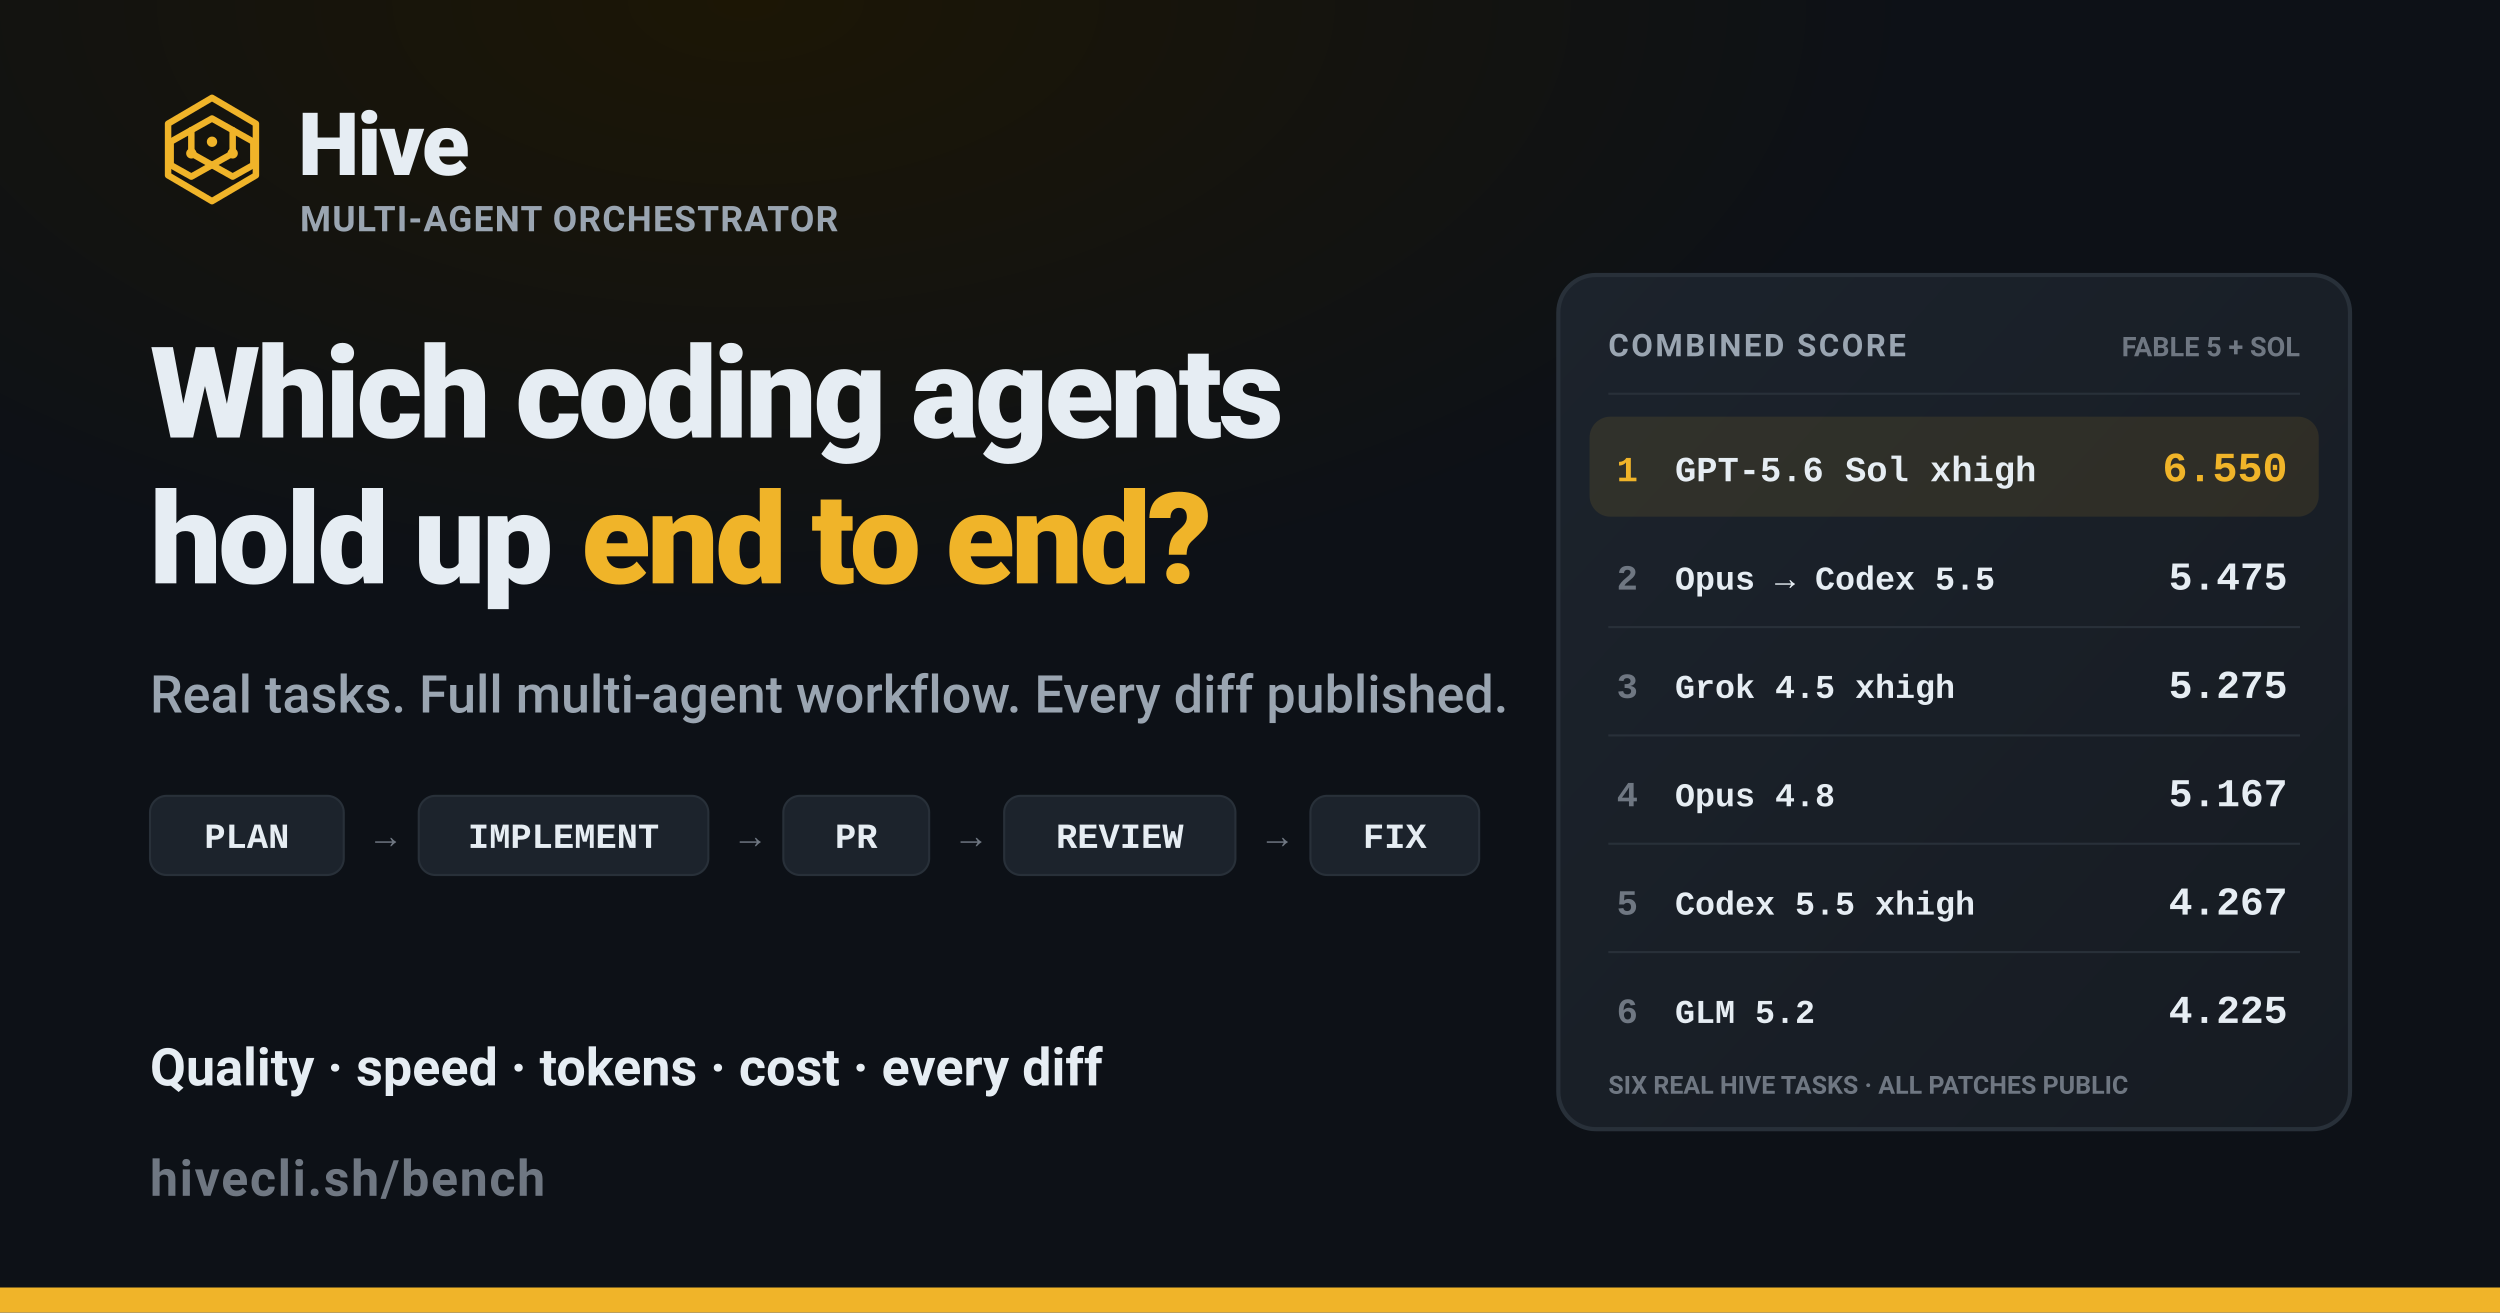
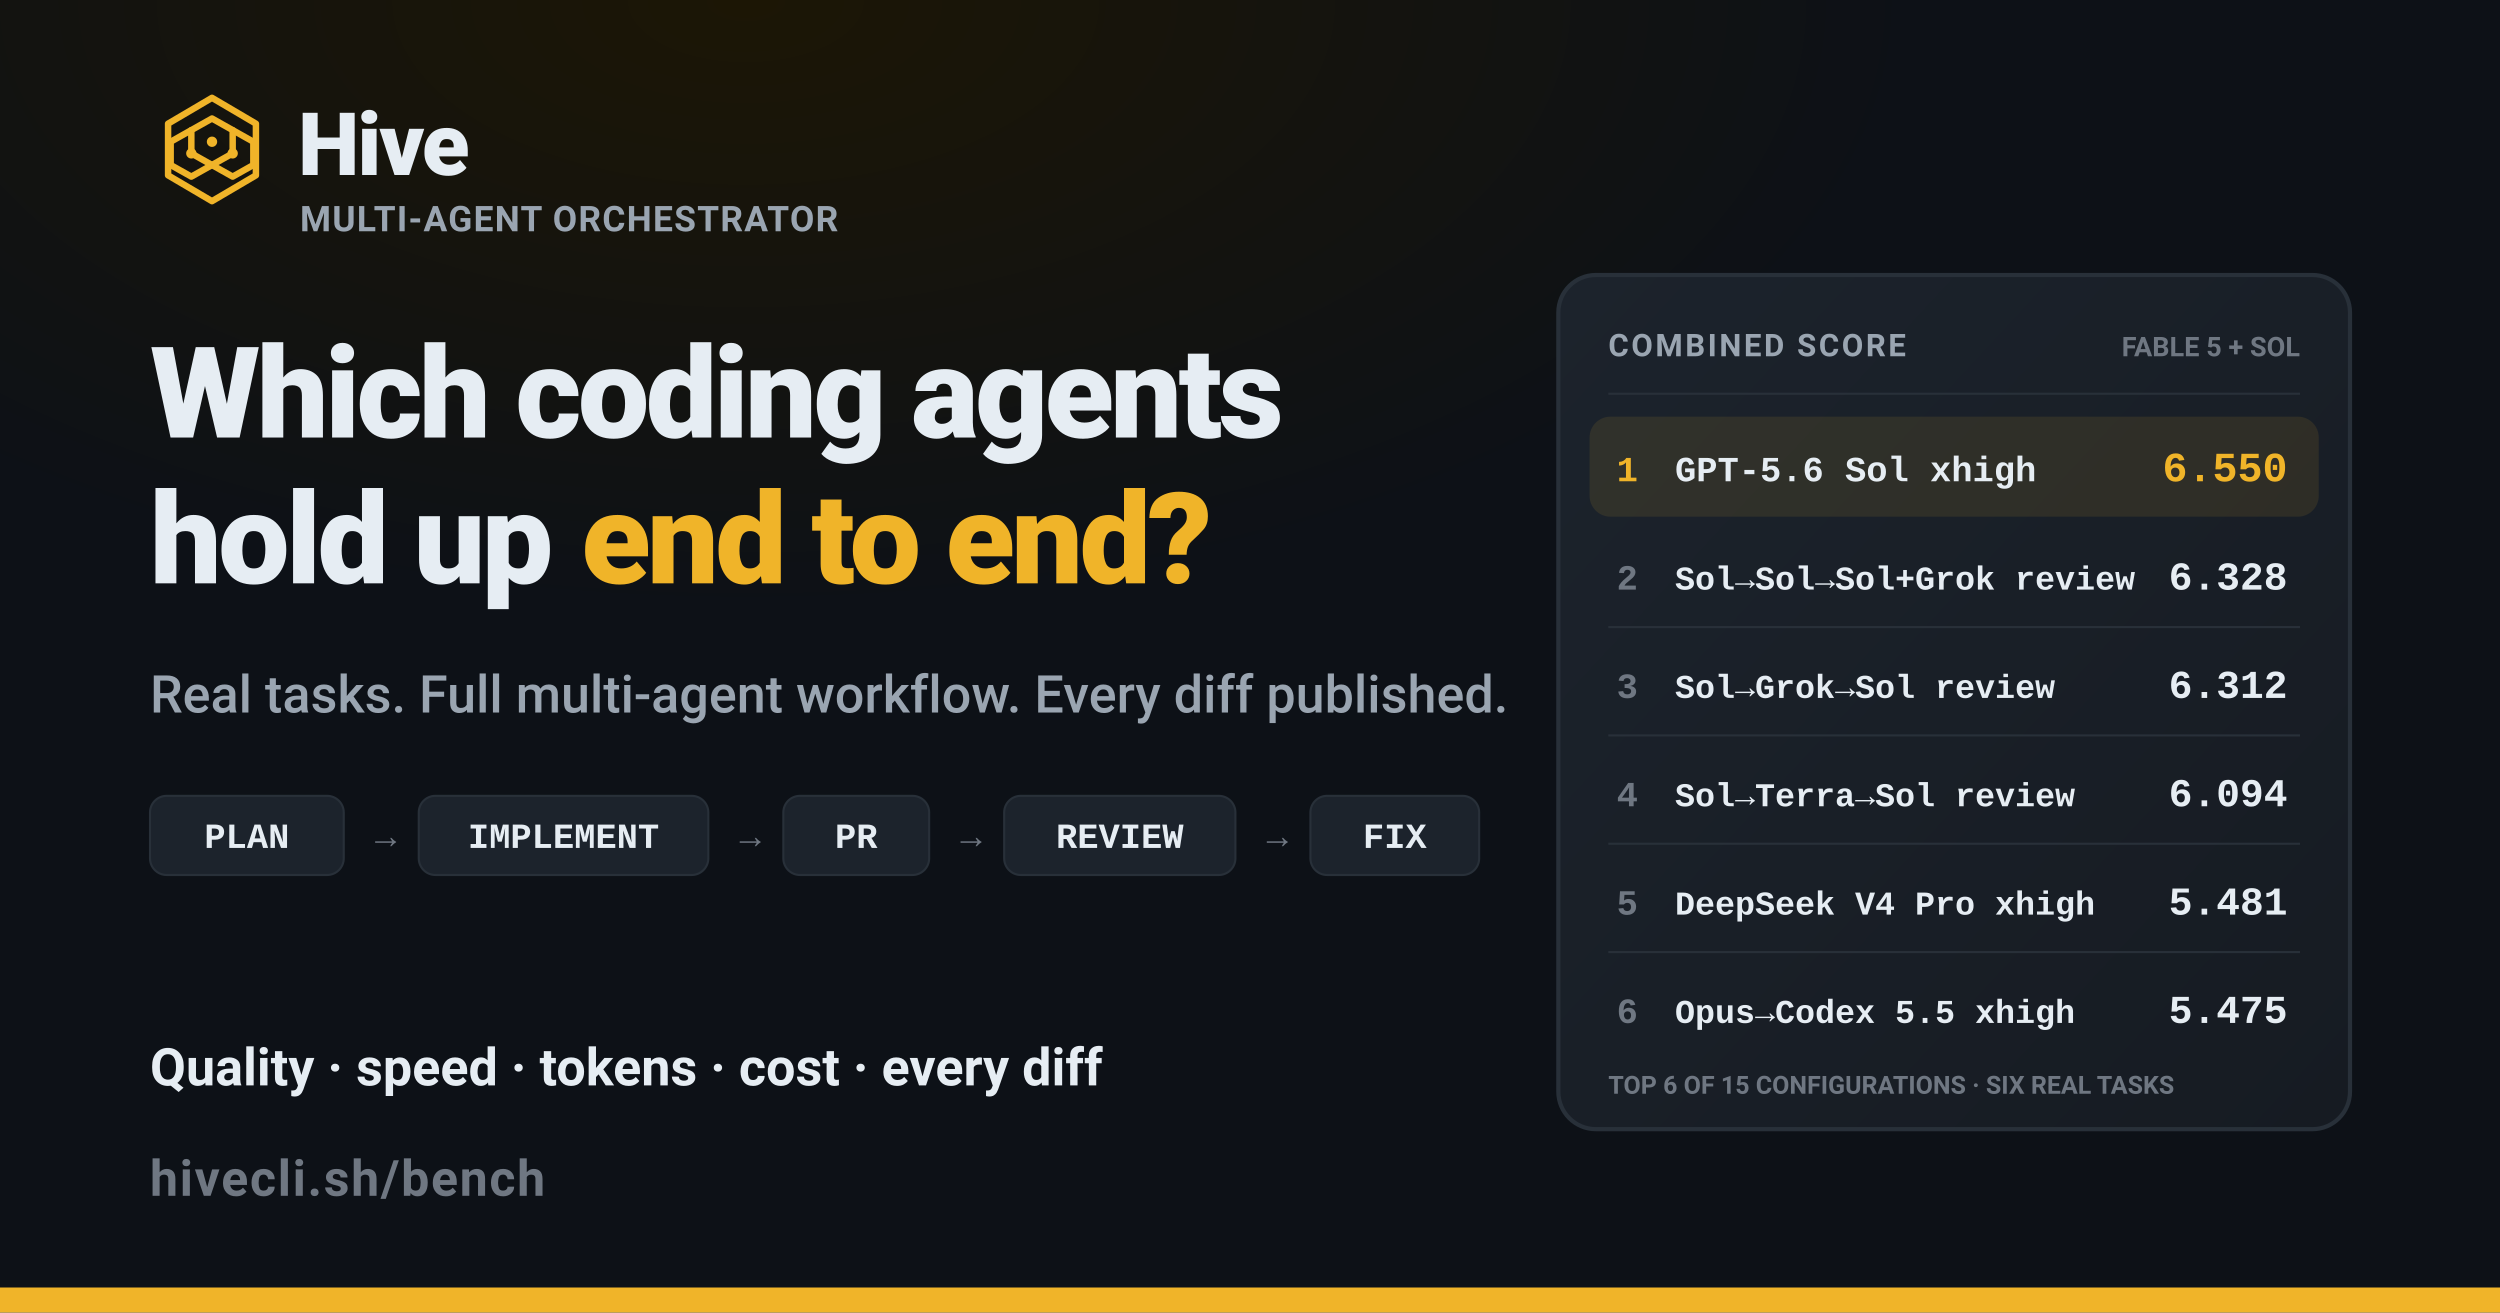
<svg xmlns="http://www.w3.org/2000/svg" width="1200" height="630" viewBox="0 0 1200 630" font-family="-apple-system, BlinkMacSystemFont, 'Segoe UI', Roboto, Helvetica, Arial, sans-serif">
  <defs>
    <radialGradient id="glow" cx="30%" cy="0%" r="85%">
      <stop offset="0%" stop-color="#1c1605" />
      <stop offset="55%" stop-color="#0d1117" />
      <stop offset="100%" stop-color="#0d1117" />
    </radialGradient>
    <linearGradient id="card" x1="0" y1="0" x2="1" y2="1">
      <stop offset="0%" stop-color="#1c232c" />
      <stop offset="100%" stop-color="#161b22" />
    </linearGradient>
  </defs>
  <rect width="1200" height="630" fill="url(#glow)" />
  <rect y="618" width="1200" height="12" fill="#f0b429" />
  <g transform="translate(72,42) scale(.62)" color="#f0b429">
    <g fill="none" stroke="currentColor" stroke-width="5" stroke-linejoin="round" stroke-linecap="round">
      <path d="M48 8 82 28v40L48 88 14 68V28z" />
      <path d="M48 24 64 33v18l-16 9-16-9V33z" />
      <path d="M32 33 16 42v18l16 9 16-9" />
      <path d="M64 33 80 42v18l-16 9-16-9" />
    </g>
    <circle cx="48" cy="42" r="4" fill="currentColor" />
    <circle cx="32" cy="51" r="4" fill="currentColor" />
    <circle cx="64" cy="51" r="4" fill="currentColor" />
  </g>
  <text x="143" y="84" fill="#e6edf3" font-size="42" font-weight="800" letter-spacing="-1">Hive</text>
  <text x="144" y="111" fill="#9aa5b1" font-size="17" font-weight="600" letter-spacing=".6">MULTI-AGENT ORCHESTRATOR</text>
  <text x="72" y="210" fill="#e6edf3" font-size="61" font-weight="800" letter-spacing="-1.7">Which coding agents</text>
  <text x="72" y="280" fill="#e6edf3" font-size="61" font-weight="800" letter-spacing="-1.7">hold up <tspan fill="#f0b429">end to end?</tspan>
  </text>
  <text x="72" y="342" fill="#9aa5b1" font-size="25" font-weight="500">Real tasks. Full multi-agent workflow. Every diff published.</text>
  <g font-family="ui-monospace, SFMono-Regular, 'SF Mono', Menlo, Consolas, 'Liberation Mono', monospace" font-size="17" font-weight="700">
    <rect x="72" y="382" width="93" height="38" rx="8" fill="#1c232c" stroke="#283039" />
    <text x="118.5" y="407" fill="#e6edf3" text-anchor="middle">PLAN</text>
    <text x="180" y="407" fill="#6f7782">→</text>
    <rect x="201" y="382" width="139" height="38" rx="8" fill="#1c232c" stroke="#283039" />
    <text x="270.5" y="407" fill="#e6edf3" text-anchor="middle">IMPLEMENT</text>
    <text x="355" y="407" fill="#6f7782">→</text>
    <rect x="376" y="382" width="70" height="38" rx="8" fill="#1c232c" stroke="#283039" />
    <text x="411" y="407" fill="#e6edf3" text-anchor="middle">PR</text>
    <text x="461" y="407" fill="#6f7782">→</text>
    <rect x="482" y="382" width="111" height="38" rx="8" fill="#1c232c" stroke="#283039" />
    <text x="537.5" y="407" fill="#e6edf3" text-anchor="middle">REVIEW</text>
    <text x="608" y="407" fill="#6f7782">→</text>
    <rect x="629" y="382" width="81" height="38" rx="8" fill="#1c232c" stroke="#283039" />
    <text x="669.5" y="407" fill="#e6edf3" text-anchor="middle">FIX</text>
  </g>
  <text x="72" y="521" fill="#e6edf3" font-size="25" font-weight="700">Quality · speed · tokens · cost · every diff</text>
  <text x="72" y="574" fill="#6f7782" font-size="24" font-weight="600" letter-spacing=".8">hivecli.sh/bench</text>
  <g transform="translate(748,132)">
    <rect width="380" height="410" rx="18" fill="url(#card)" stroke="#283039" stroke-width="2" />
    <text x="24" y="39" fill="#9aa5b1" font-size="15" font-weight="700" letter-spacing="1.2">COMBINED SCORE</text>
    <text x="356" y="39" fill="#6f7782" font-size="13" font-weight="600" text-anchor="end">FABLE 5 + SOL</text>
    <line x1="24" y1="57" x2="356" y2="57" stroke="#283039" />
    <g font-family="ui-monospace, SFMono-Regular, 'SF Mono', Menlo, Consolas, 'Liberation Mono', monospace">
      <rect x="15" y="68" width="350" height="48" rx="10" fill="#f0b429" fill-opacity=".10" />
      <text x="28" y="99" fill="#f0b429" font-size="17" font-weight="700">1</text>
      <text x="56" y="99" fill="#e6edf3" font-size="17" font-weight="700">GPT-5.6 Sol xhigh</text>
      <text x="350" y="99" fill="#f0b429" font-size="20" font-weight="800" text-anchor="end">6.550</text>
      <text x="28" y="151" fill="#6f7782" font-size="17" font-weight="700">2</text>
-       <text x="56" y="151" fill="#e6edf3" font-size="16" font-weight="600">Opus → Codex 5.5</text>
-       <text x="350" y="151" fill="#e6edf3" font-size="19" font-weight="700" text-anchor="end">5.475</text>
+       <text x="56" y="151" fill="#e6edf3" font-size="16" font-weight="600">Sol→Sol→Sol+Grok review</text>
+       <text x="350" y="151" fill="#e6edf3" font-size="19" font-weight="700" text-anchor="end">6.328</text>
      <line x1="24" y1="169" x2="356" y2="169" stroke="#283039" />
      <text x="28" y="203" fill="#6f7782" font-size="17" font-weight="700">3</text>
-       <text x="56" y="203" fill="#e6edf3" font-size="16" font-weight="600">Grok 4.5 xhigh</text>
-       <text x="350" y="203" fill="#e6edf3" font-size="19" font-weight="700" text-anchor="end">5.275</text>
+       <text x="56" y="203" fill="#e6edf3" font-size="16" font-weight="600">Sol→Grok→Sol review</text>
+       <text x="350" y="203" fill="#e6edf3" font-size="19" font-weight="700" text-anchor="end">6.312</text>
      <line x1="24" y1="221" x2="356" y2="221" stroke="#283039" />
      <text x="28" y="255" fill="#6f7782" font-size="17" font-weight="700">4</text>
-       <text x="56" y="255" fill="#e6edf3" font-size="16" font-weight="600">Opus 4.8</text>
-       <text x="350" y="255" fill="#e6edf3" font-size="19" font-weight="700" text-anchor="end">5.167</text>
+       <text x="56" y="255" fill="#e6edf3" font-size="16" font-weight="600">Sol→Terra→Sol review</text>
+       <text x="350" y="255" fill="#e6edf3" font-size="19" font-weight="700" text-anchor="end">6.094</text>
      <line x1="24" y1="273" x2="356" y2="273" stroke="#283039" />
      <text x="28" y="307" fill="#6f7782" font-size="17" font-weight="700">5</text>
-       <text x="56" y="307" fill="#e6edf3" font-size="16" font-weight="600">Codex 5.5 xhigh</text>
-       <text x="350" y="307" fill="#e6edf3" font-size="19" font-weight="700" text-anchor="end">4.267</text>
+       <text x="56" y="307" fill="#e6edf3" font-size="16" font-weight="600">DeepSeek V4 Pro xhigh</text>
+       <text x="350" y="307" fill="#e6edf3" font-size="19" font-weight="700" text-anchor="end">5.481</text>
      <line x1="24" y1="325" x2="356" y2="325" stroke="#283039" />
      <text x="28" y="359" fill="#6f7782" font-size="17" font-weight="700">6</text>
-       <text x="56" y="359" fill="#e6edf3" font-size="16" font-weight="600">GLM 5.2</text>
-       <text x="350" y="359" fill="#e6edf3" font-size="19" font-weight="700" text-anchor="end">4.225</text>
+       <text x="56" y="359" fill="#e6edf3" font-size="16" font-weight="600">Opus→Codex 5.5 xhigh</text>
+       <text x="350" y="359" fill="#e6edf3" font-size="19" font-weight="700" text-anchor="end">5.475</text>
    </g>
-     <text x="24" y="393" fill="#6f7782" font-size="12" font-weight="600">SIX REAL HIVE TASKS · ALL PATCHES PUBLIC</text>
+     <text x="24" y="393" fill="#6f7782" font-size="12" font-weight="600">TOP 6 OF 15 CONFIGURATIONS · SIX REAL TASKS</text>
  </g>
</svg>
